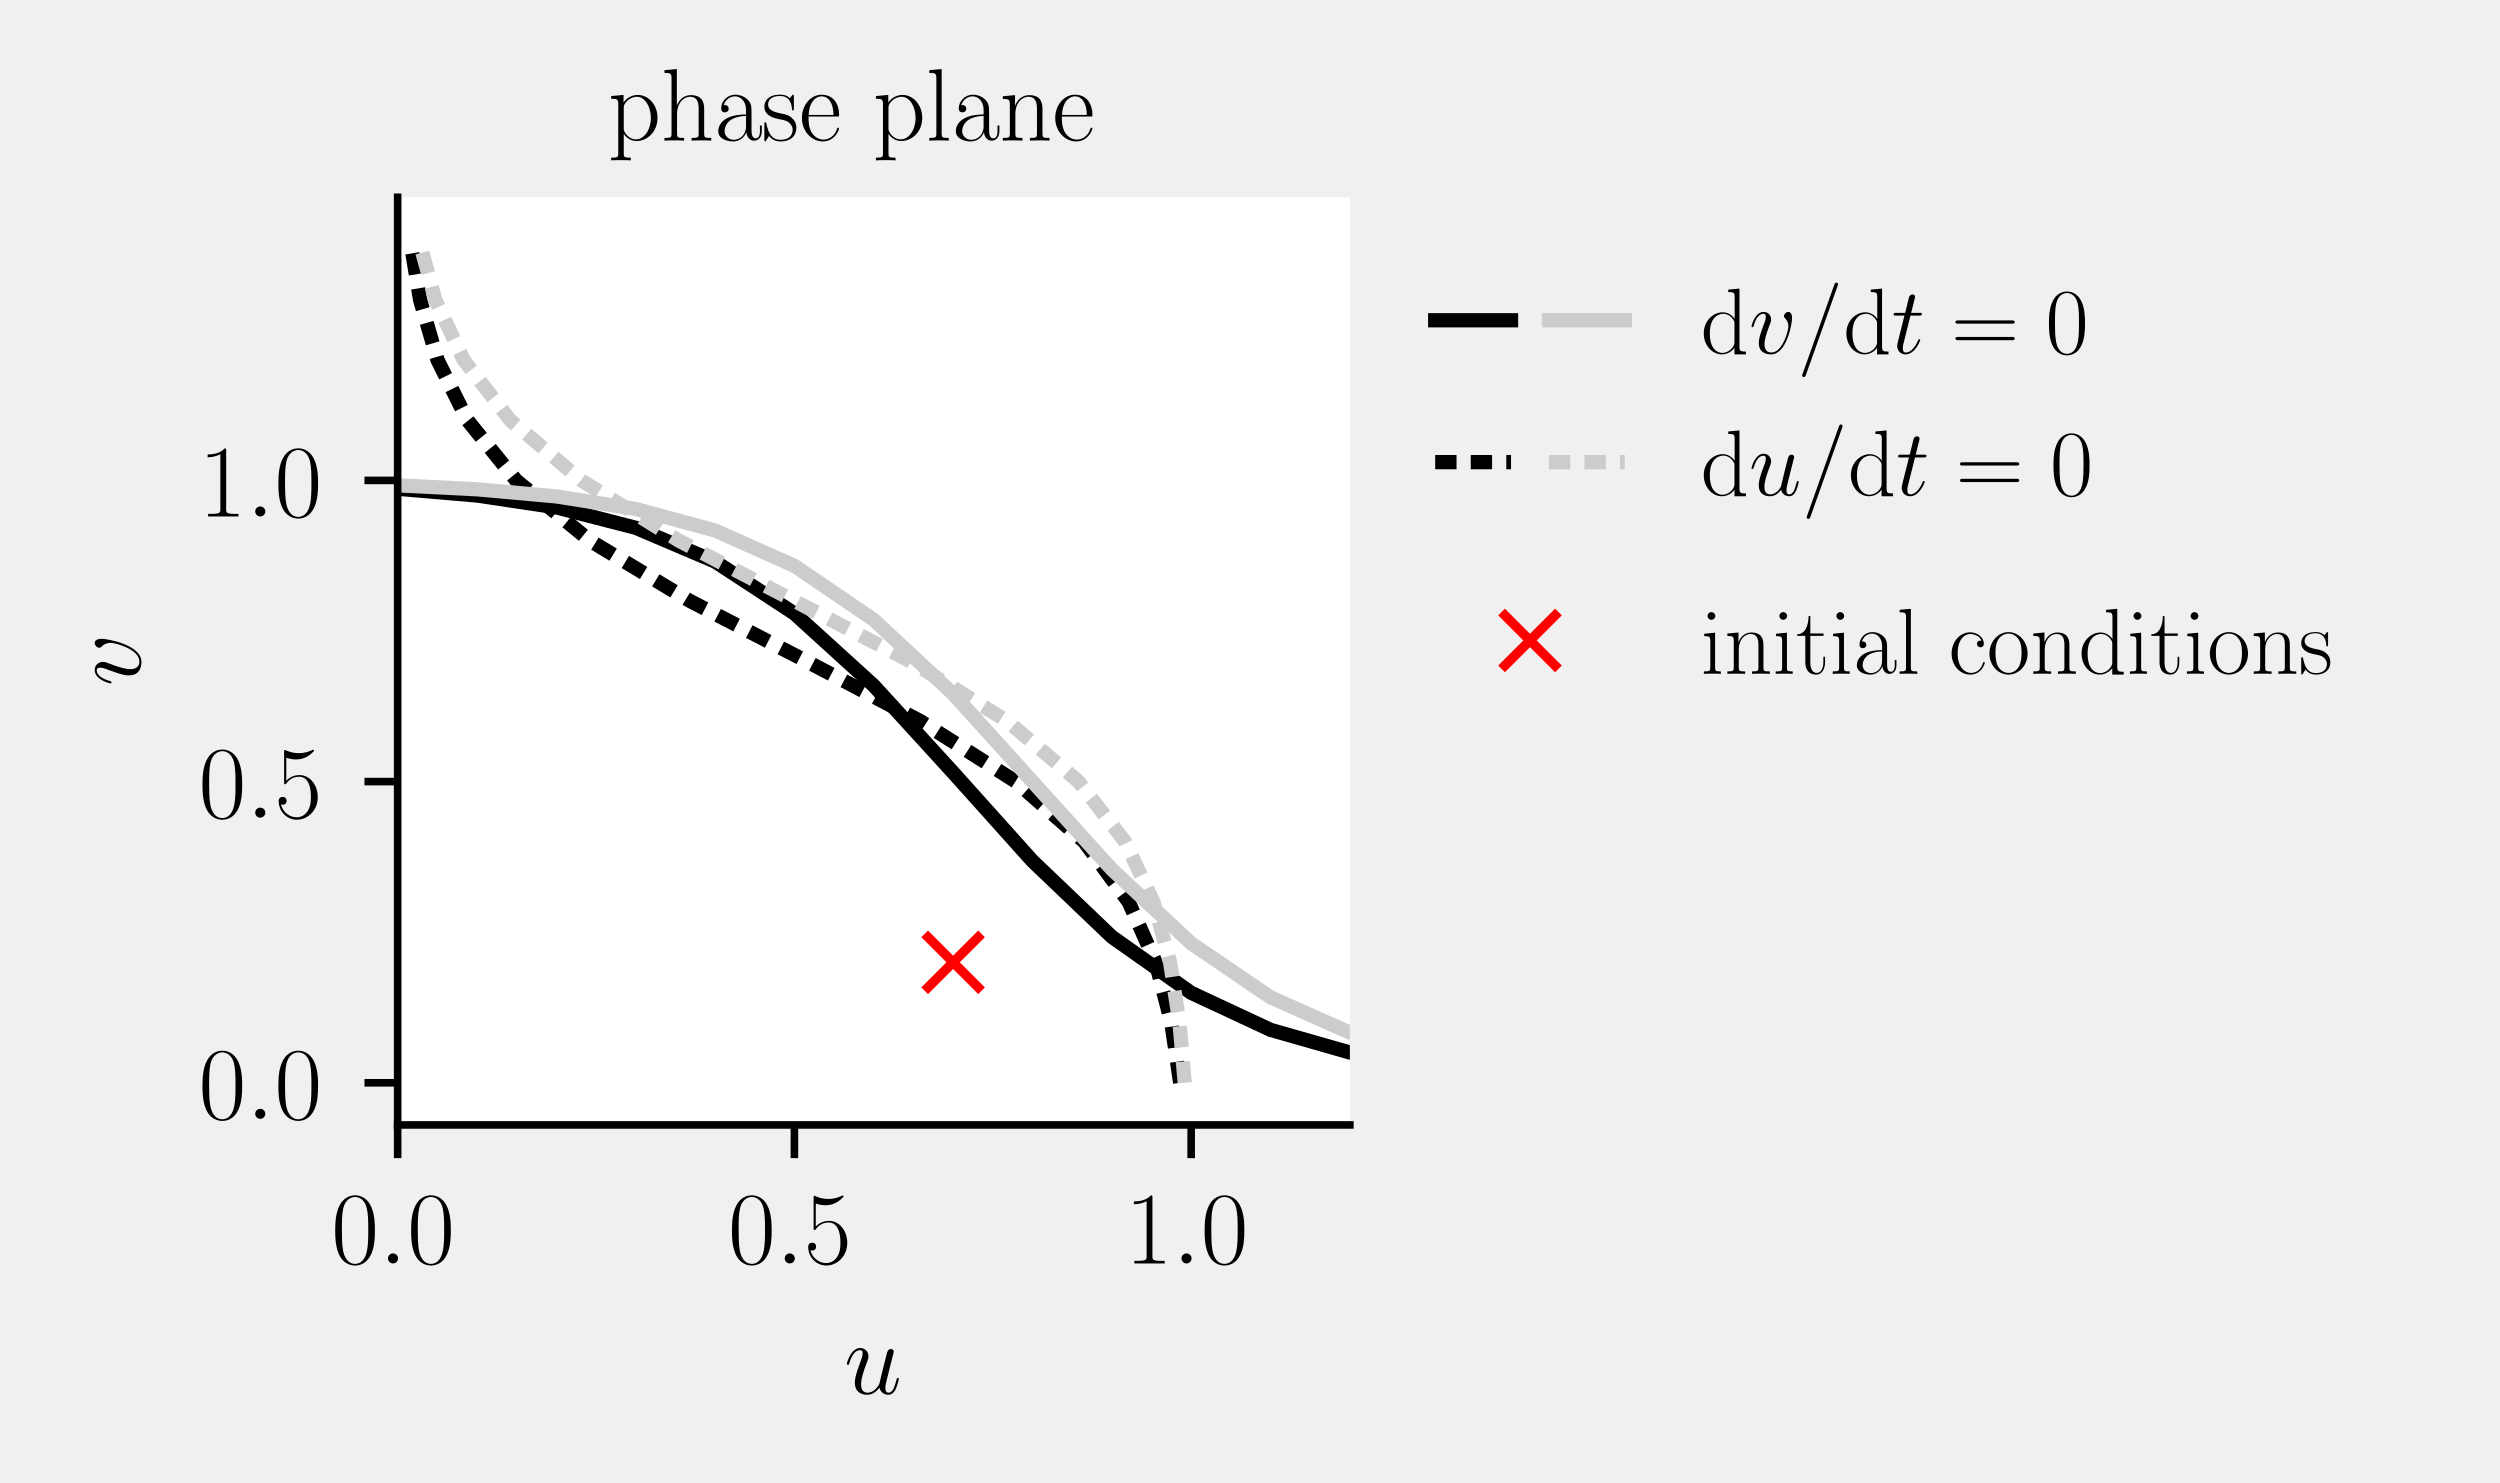
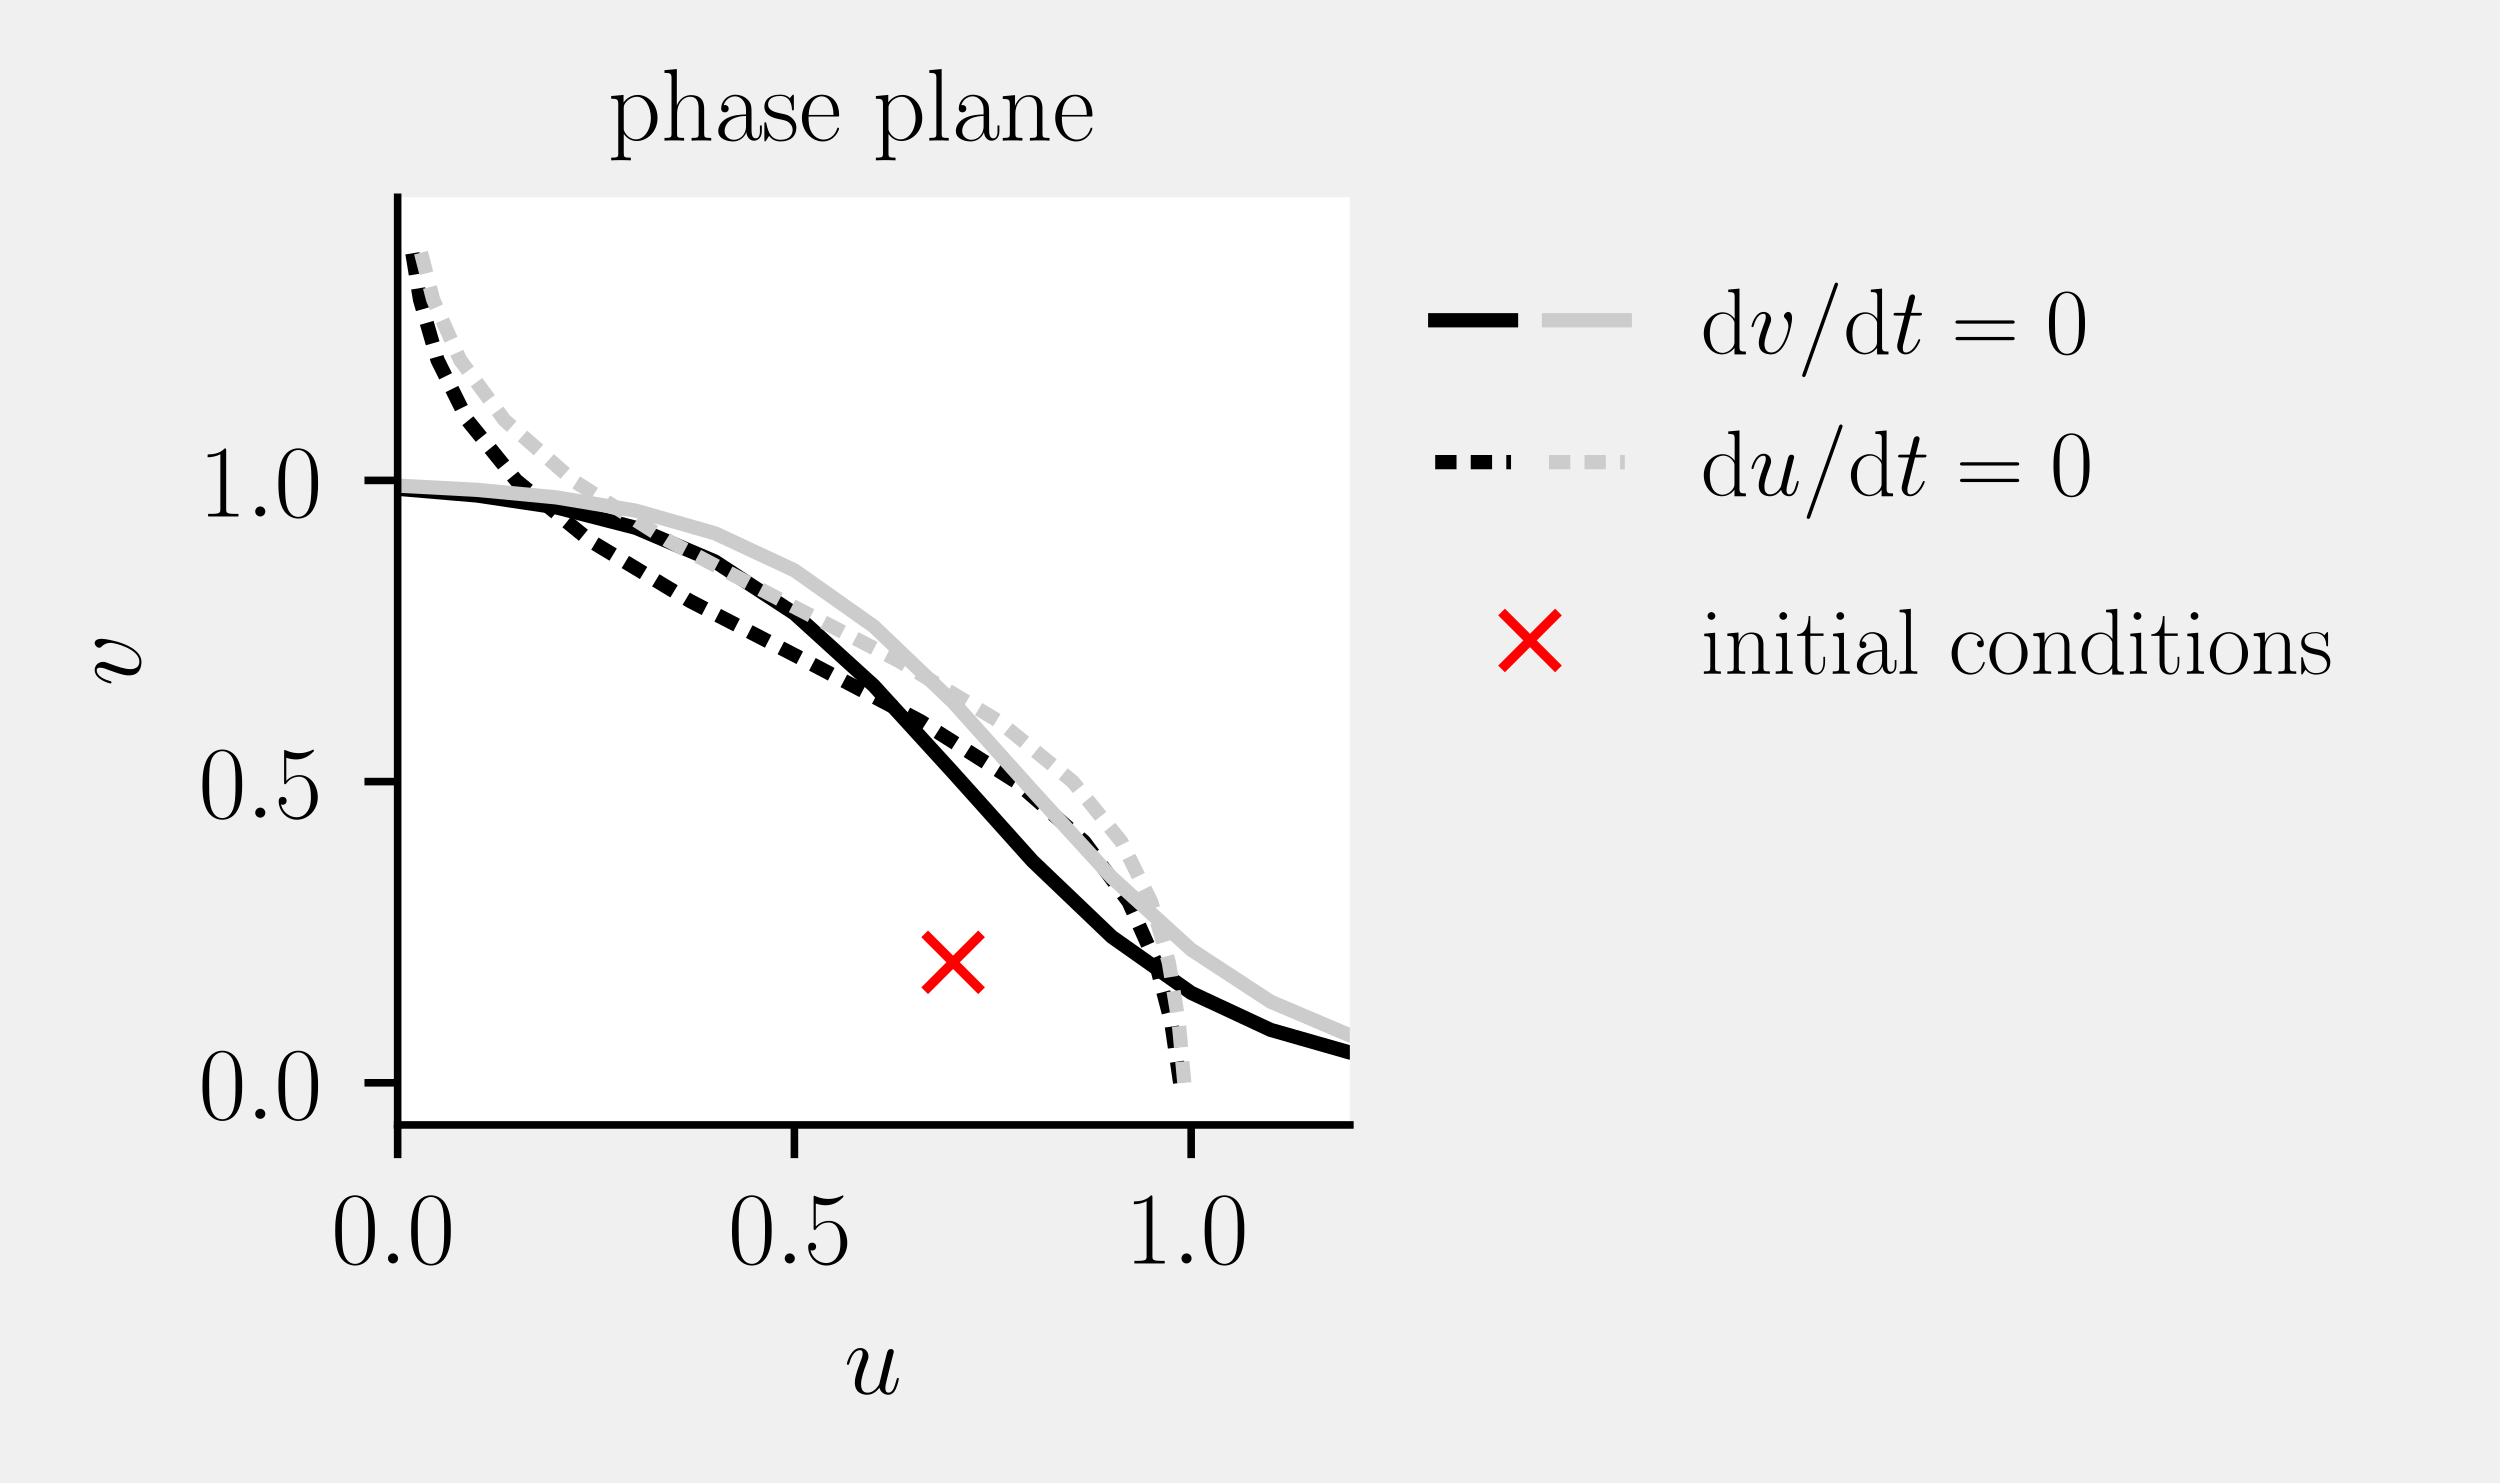
<svg xmlns="http://www.w3.org/2000/svg" xmlns:xlink="http://www.w3.org/1999/xlink" width="263.699pt" height="156.341pt" viewBox="0 0 263.699 156.341" version="1.1">
  <defs>
    <style type="text/css">*{stroke-linejoin: round; stroke-linecap: butt}</style>
  </defs>
  <g id="figure_1">
    <g id="patch_1">
      <path d="M 0 156.341  L 263.699 156.341  L 263.699 -0  L 0 -0  L 0 156.341  z " style="fill: none" />
    </g>
    <g id="axes_1">
      <g id="patch_2">
        <path d="M 41.944 118.658  L 142.384 118.658  L 142.384 20.81  L 41.944 20.81  z " style="fill: #ffffff" />
      </g>
      <g id="matplotlib.axis_1">
        <g id="xtick_1">
          <g id="line2d_1">
            <defs>
-               <path id="mfc48089bd9" d="M 0 0  L 0 3.5  " style="stroke: #000000; stroke-width: 0.8" />
-             </defs>
-             <g>
-               <use xlink:href="#mfc48089bd9" x="41.944" y="118.658" style="stroke: #000000; stroke-width: 0.8" />
+               <path id="mb51dfd7c17" d="M 0 0  L 0 3.5  " style="stroke: #000000; stroke-width: 0.8" />
+             </defs>
+             <g>
+               <use xlink:href="#mb51dfd7c17" x="41.944" y="118.658" style="stroke: #000000; stroke-width: 0.8" />
            </g>
          </g>
          <g id="text_1">
            <g transform="translate(34.94278 133.2687)scale(0.11 -0.11)">
              <defs>
                <path id="CMR17-30" d="M 2688 2025  C 2688 2416 2682 3080 2413 3591  C 2176 4039 1798 4198 1466 4198  C 1158 4198 768 4058 525 3597  C 269 3118 243 2524 243 2025  C 243 1661 250 1106 448 619  C 723 -39 1216 -128 1466 -128  C 1760 -128 2208 -7 2470 600  C 2662 1042 2688 1559 2688 2025  z M 1466 -26  C 1056 -26 813 325 723 812  C 653 1188 653 1738 653 2096  C 653 2588 653 2997 736 3387  C 858 3929 1216 4096 1466 4096  C 1728 4096 2067 3923 2189 3400  C 2272 3036 2278 2607 2278 2096  C 2278 1680 2278 1169 2202 792  C 2067 95 1690 -26 1466 -26  z " transform="scale(0.015625)" />
                <path id="CMMI12-3a" d="M 1178 307  C 1178 492 1024 619 870 619  C 685 619 557 466 557 313  C 557 128 710 0 864 0  C 1050 0 1178 153 1178 307  z " transform="scale(0.015625)" />
              </defs>
              <use xlink:href="#CMR17-30" transform="scale(0.996264)" />
              <use xlink:href="#CMMI12-3a" transform="translate(45.69048 0)scale(0.996264)" />
              <use xlink:href="#CMR17-30" transform="translate(72.78765 0)scale(0.996264)" />
            </g>
          </g>
        </g>
        <g id="xtick_2">
          <g id="line2d_2">
            <g>
-               <use xlink:href="#mfc48089bd9" x="83.794" y="118.658" style="stroke: #000000; stroke-width: 0.8" />
+               <use xlink:href="#mb51dfd7c17" x="83.794" y="118.658" style="stroke: #000000; stroke-width: 0.8" />
            </g>
          </g>
          <g id="text_2">
            <g transform="translate(76.79278 133.2687)scale(0.11 -0.11)">
              <defs>
                <path id="CMR17-35" d="M 730 3692  C 794 3666 1056 3584 1325 3584  C 1920 3584 2246 3911 2432 4100  C 2432 4157 2432 4192 2394 4192  C 2387 4192 2374 4192 2323 4163  C 2099 4058 1837 3973 1517 3973  C 1325 3973 1037 3999 723 4139  C 653 4171 640 4171 634 4171  C 602 4171 595 4164 595 4037  L 595 2203  C 595 2089 595 2057 659 2057  C 691 2057 704 2070 736 2114  C 941 2401 1222 2522 1542 2522  C 1766 2522 2246 2382 2246 1289  C 2246 1085 2246 715 2054 421  C 1894 159 1645 25 1370 25  C 947 25 518 320 403 814  C 429 807 480 795 506 795  C 589 795 749 840 749 1038  C 749 1210 627 1280 506 1280  C 358 1280 262 1190 262 1011  C 262 454 704 -128 1382 -128  C 2042 -128 2669 440 2669 1264  C 2669 2030 2170 2624 1549 2624  C 1222 2624 947 2503 730 2274  L 730 3692  z " transform="scale(0.015625)" />
              </defs>
              <use xlink:href="#CMR17-30" transform="scale(0.996264)" />
              <use xlink:href="#CMMI12-3a" transform="translate(45.69048 0)scale(0.996264)" />
              <use xlink:href="#CMR17-35" transform="translate(72.78765 0)scale(0.996264)" />
            </g>
          </g>
        </g>
        <g id="xtick_3">
          <g id="line2d_3">
            <g>
-               <use xlink:href="#mfc48089bd9" x="125.644" y="118.658" style="stroke: #000000; stroke-width: 0.8" />
+               <use xlink:href="#mb51dfd7c17" x="125.644" y="118.658" style="stroke: #000000; stroke-width: 0.8" />
            </g>
          </g>
          <g id="text_3">
            <g transform="translate(118.6428 133.2687)scale(0.11 -0.11)">
              <defs>
                <path id="CMR17-31" d="M 1702 4058  C 1702 4192 1696 4192 1606 4192  C 1357 3916 979 3827 621 3827  C 602 3827 570 3827 563 3808  C 557 3795 557 3782 557 3648  C 755 3648 1088 3686 1344 3839  L 1344 461  C 1344 236 1331 160 781 160  L 589 160  L 589 0  C 896 0 1216 0 1523 0  C 1830 0 2150 0 2458 0  L 2458 160  L 2266 160  C 1715 160 1702 230 1702 458  L 1702 4058  z " transform="scale(0.015625)" />
              </defs>
              <use xlink:href="#CMR17-31" transform="scale(0.996264)" />
              <use xlink:href="#CMMI12-3a" transform="translate(45.69048 0)scale(0.996264)" />
              <use xlink:href="#CMR17-30" transform="translate(72.78765 0)scale(0.996264)" />
            </g>
          </g>
        </g>
        <g id="text_4">
          <g transform="translate(89.02757 147.0099)scale(0.11 -0.11)">
            <defs>
              <path id="CMMI12-75" d="M 2182 370  C 2266 13 2573 -64 2726 -64  C 2931 -64 3085 70 3187 287  C 3296 517 3379 894 3379 913  C 3379 945 3354 971 3315 971  C 3258 971 3251 939 3226 843  C 3110 402 2995 64 2739 64  C 2547 64 2547 275 2547 358  C 2547 505 2566 568 2630 837  C 2675 1009 2720 1181 2758 1360  L 3021 2401  C 3066 2561 3066 2574 3066 2593  C 3066 2689 2989 2753 2893 2753  C 2707 2753 2662 2593 2624 2433  C 2560 2184 2214 811 2170 588  C 2163 588 1914 64 1446 64  C 1114 64 1050 351 1050 588  C 1050 952 1229 1462 1395 1890  C 1472 2095 1504 2178 1504 2305  C 1504 2580 1306 2816 998 2816  C 410 2816 173 1890 173 1839  C 173 1814 198 1782 243 1782  C 301 1782 307 1807 333 1896  C 486 2441 736 2682 979 2682  C 1043 2682 1146 2682 1146 2478  C 1146 2312 1075 2127 979 1884  C 698 1124 666 881 666 690  C 666 38 1158 -64 1421 -64  C 1830 -64 2054 217 2182 370  z " transform="scale(0.015625)" />
            </defs>
            <use xlink:href="#CMMI12-75" transform="scale(0.996264)" />
          </g>
        </g>
      </g>
      <g id="matplotlib.axis_2">
        <g id="ytick_1">
          <g id="line2d_4">
            <defs>
-               <path id="mdaeb669e08" d="M 0 0  L -3.5 0  " style="stroke: #000000; stroke-width: 0.8" />
-             </defs>
-             <g>
-               <use xlink:href="#mdaeb669e08" x="41.944" y="114.211" style="stroke: #000000; stroke-width: 0.8" />
+               <path id="m59ca5cba9a" d="M 0 0  L -3.5 0  " style="stroke: #000000; stroke-width: 0.8" />
+             </defs>
+             <g>
+               <use xlink:href="#m59ca5cba9a" x="41.944" y="114.211" style="stroke: #000000; stroke-width: 0.8" />
            </g>
          </g>
          <g id="text_5">
            <g transform="translate(20.94124 118.0159)scale(0.11 -0.11)">
              <use xlink:href="#CMR17-30" transform="scale(0.996264)" />
              <use xlink:href="#CMMI12-3a" transform="translate(45.69048 0)scale(0.996264)" />
              <use xlink:href="#CMR17-30" transform="translate(72.78765 0)scale(0.996264)" />
            </g>
          </g>
        </g>
        <g id="ytick_2">
          <g id="line2d_5">
            <g>
-               <use xlink:href="#mdaeb669e08" x="41.944" y="82.442" style="stroke: #000000; stroke-width: 0.8" />
+               <use xlink:href="#m59ca5cba9a" x="41.944" y="82.442" style="stroke: #000000; stroke-width: 0.8" />
            </g>
          </g>
          <g id="text_6">
            <g transform="translate(20.94124 86.24705)scale(0.11 -0.11)">
              <use xlink:href="#CMR17-30" transform="scale(0.996264)" />
              <use xlink:href="#CMMI12-3a" transform="translate(45.69048 0)scale(0.996264)" />
              <use xlink:href="#CMR17-35" transform="translate(72.78765 0)scale(0.996264)" />
            </g>
          </g>
        </g>
        <g id="ytick_3">
          <g id="line2d_6">
            <g>
-               <use xlink:href="#mdaeb669e08" x="41.944" y="50.673" style="stroke: #000000; stroke-width: 0.8" />
+               <use xlink:href="#m59ca5cba9a" x="41.944" y="50.673" style="stroke: #000000; stroke-width: 0.8" />
            </g>
          </g>
          <g id="text_7">
            <g transform="translate(20.94124 54.47822)scale(0.11 -0.11)">
              <use xlink:href="#CMR17-31" transform="scale(0.996264)" />
              <use xlink:href="#CMMI12-3a" transform="translate(45.69048 0)scale(0.996264)" />
              <use xlink:href="#CMR17-30" transform="translate(72.78765 0)scale(0.996264)" />
            </g>
          </g>
        </g>
        <g id="text_8">
          <g transform="translate(14.81035 72.39036)rotate(-90)scale(0.11 -0.11)">
            <defs>
              <path id="CMMI12-76" d="M 2925 2389  C 2925 2791 2720 2816 2669 2816  C 2515 2816 2374 2663 2374 2535  C 2374 2459 2419 2414 2445 2389  C 2509 2331 2675 2159 2675 1827  C 2675 1558 2291 64 1523 64  C 1133 64 1056 390 1056 626  C 1056 945 1203 1392 1376 1852  C 1478 2114 1504 2178 1504 2305  C 1504 2574 1312 2816 998 2816  C 410 2816 173 1890 173 1839  C 173 1814 198 1782 243 1782  C 301 1782 307 1807 333 1897  C 486 2446 736 2689 979 2689  C 1037 2689 1146 2689 1146 2478  C 1146 2312 1075 2127 979 1884  C 672 1067 672 869 672 715  C 672 575 691 313 890 134  C 1120 -64 1440 -64 1498 -64  C 2560 -64 2925 2024 2925 2389  z " transform="scale(0.015625)" />
            </defs>
            <use xlink:href="#CMMI12-76" transform="scale(0.996264)" />
          </g>
        </g>
      </g>
      <g id="line2d_7">
-         <path d="M 41.944 51.558  L 50.314 52.267  L 58.684 53.519  L 67.054 55.674  L 75.424 59.232  L 83.794 64.713  L 92.164 72.323  L 100.534 81.489  L 108.904 90.817  L 117.274 98.814  L 125.644 104.724  L 134.014 108.628  L 142.384 111.02  L 150.754 112.419  L 159.124 113.215  " clip-path="url(#p6d56134c09)" style="fill: none; stroke: #000000; stroke-width: 1.5; stroke-linecap: square" />
+         <path d="M 41.944 51.558  L 50.314 52.267  L 58.684 53.519  L 67.054 55.674  L 75.424 59.232  L 83.794 64.713  L 92.164 72.323  L 100.534 81.489  L 108.904 90.817  L 117.274 98.814  L 125.644 104.724  L 134.014 108.628  L 142.384 111.02  L 150.754 112.419  L 159.124 113.215  " clip-path="url(#p3a665a57f9)" style="fill: none; stroke: #000000; stroke-width: 1.5; stroke-linecap: square" />
      </g>
      <g id="line2d_8">
-         <path d="M 124.479 114.211  L 123.545 107.857  L 121.896 101.503  L 119.056 95.149  L 114.37 88.796  L 107.149 82.442  L 97.124 76.088  L 85.049 69.734  L 72.762 63.381  L 62.227 57.027  L 54.442 50.673  L 49.299 44.319  L 46.147 37.966  L 44.304 31.612  L 43.256 25.258  " clip-path="url(#p6d56134c09)" style="fill: none; stroke-dasharray: 2.25,1.5; stroke-dashoffset: 0; stroke: #000000; stroke-width: 1.5" />
+         <path d="M 124.479 114.211  L 123.545 107.857  L 121.896 101.503  L 119.056 95.149  L 114.37 88.796  L 107.149 82.442  L 97.124 76.088  L 85.049 69.734  L 72.762 63.381  L 62.227 57.027  L 54.442 50.673  L 49.299 44.319  L 46.147 37.966  L 44.304 31.612  L 43.256 25.258  " clip-path="url(#p3a665a57f9)" style="fill: none; stroke-dasharray: 2.25,1.5; stroke-dashoffset: 0; stroke: #000000; stroke-width: 1.5" />
      </g>
      <g id="line2d_9">
-         <path d="M 41.944 51.192  L 50.314 51.612  L 58.684 52.363  L 67.054 53.686  L 75.424 55.958  L 83.794 59.686  L 92.164 65.38  L 100.534 73.187  L 108.904 82.442  L 117.274 91.697  L 125.644 99.503  L 134.014 105.198  L 142.384 108.926  L 150.754 111.197  L 159.124 112.521  " clip-path="url(#p6d56134c09)" style="fill: none; stroke: #cccccc; stroke-width: 1.5; stroke-linecap: square" />
+         <path d="M 41.944 51.223  L 50.314 51.669  L 58.684 52.465  L 67.054 53.863  L 75.424 56.256  L 83.794 60.16  L 92.164 66.07  L 100.534 74.067  L 108.904 83.395  L 117.274 92.561  L 125.644 100.171  L 134.014 105.652  L 142.384 109.21  L 150.754 111.365  L 159.124 112.617  " clip-path="url(#p3a665a57f9)" style="fill: none; stroke: #cccccc; stroke-width: 1.5; stroke-linecap: square" />
      </g>
      <g id="line2d_10">
-         <path d="M 124.961 114.211  L 124.408 107.857  L 123.418 101.503  L 121.675 95.149  L 118.683 88.796  L 113.771 82.442  L 106.27 76.088  L 95.986 69.734  L 83.794 63.381  L 71.603 57.027  L 61.319 50.673  L 53.817 44.319  L 48.906 37.966  L 45.914 31.612  L 44.17 25.258  " clip-path="url(#p6d56134c09)" style="fill: none; stroke-dasharray: 2.25,1.5; stroke-dashoffset: 0; stroke: #cccccc; stroke-width: 1.5" />
+         <path d="M 124.919 114.211  L 124.332 107.857  L 123.284 101.503  L 121.442 95.149  L 118.29 88.796  L 113.147 82.442  L 105.362 76.088  L 94.827 69.734  L 82.539 63.381  L 70.464 57.027  L 60.44 50.673  L 53.219 44.319  L 48.532 37.966  L 45.693 31.612  L 44.044 25.258  " clip-path="url(#p3a665a57f9)" style="fill: none; stroke-dasharray: 2.25,1.5; stroke-dashoffset: 0; stroke: #cccccc; stroke-width: 1.5" />
      </g>
      <g id="line2d_11">
        <defs>
-           <path id="m061e0b8685" d="M -3 3  L 3 -3  M -3 -3  L 3 3  " style="stroke: #ff0000" />
+           <path id="maab3761acb" d="M -3 3  L 3 -3  M -3 -3  L 3 3  " style="stroke: #ff0000" />
        </defs>
-         <g clip-path="url(#p6d56134c09)">
-           <use xlink:href="#m061e0b8685" x="100.534" y="101.503" style="fill: #ff0000; stroke: #ff0000" />
+         <g clip-path="url(#p3a665a57f9)">
+           <use xlink:href="#maab3761acb" x="100.534" y="101.503" style="fill: #ff0000; stroke: #ff0000" />
        </g>
      </g>
      <g id="patch_3">
        <path d="M 41.944 118.658  L 41.944 20.81  " style="fill: none; stroke: #000000; stroke-width: 0.8; stroke-linejoin: miter; stroke-linecap: square" />
      </g>
      <g id="patch_4">
        <path d="M 41.944 118.658  L 142.384 118.658  " style="fill: none; stroke: #000000; stroke-width: 0.8; stroke-linejoin: miter; stroke-linecap: square" />
      </g>
      <g id="text_9">
        <g transform="translate(64.12772 14.81035)scale(0.11 -0.11)">
          <defs>
            <path id="CMR17-70" d="M 1408 -1063  C 998 -1063 973 -1037 973 -789  L 973 402  C 1158 134 1427 -38 1766 -38  C 2406 -38 3053 523 3053 1388  C 3053 2191 2496 2802 1837 2802  C 1453 2802 1139 2592 960 2338  L 960 2802  L 198 2732  L 198 2567  C 576 2567 634 2528 634 2223  L 634 -789  C 634 -1031 608 -1063 198 -1063  L 198 -1228  C 352 -1216 634 -1216 800 -1216  C 966 -1216 1254 -1216 1408 -1228  L 1408 -1063  z M 973 2012  C 973 2102 973 2235 1222 2471  C 1254 2497 1472 2688 1792 2688  C 2259 2688 2643 2108 2643 1382  C 2643 656 2234 64 1728 64  C 1498 64 1248 172 1056 472  C 973 612 973 650 973 752  L 973 2012  z " transform="scale(0.015625)" />
            <path id="CMR17-68" d="M 2656 1933  C 2656 2259 2592 2790 1837 2790  C 1312 2790 1056 2368 979 2157  L 973 2157  L 973 4396  L 211 4326  L 211 4160  C 589 4160 646 4122 646 3817  L 646 426  C 646 184 621 153 211 153  L 211 -13  C 365 0 646 0 813 0  C 979 0 1267 0 1421 -13  L 1421 153  C 1011 153 986 178 986 428  L 986 1658  C 986 2247 1344 2688 1792 2688  C 2266 2688 2317 2266 2317 1958  L 2317 428  C 2317 184 2291 153 1882 153  L 1882 -13  C 2035 0 2317 0 2483 0  C 2650 0 2938 0 3091 -13  L 3091 153  C 2682 153 2656 178 2656 428  L 2656 1933  z " transform="scale(0.015625)" />
            <path id="CMR17-61" d="M 2304 1653  C 2304 2072 2304 2294 2035 2543  C 1798 2752 1523 2816 1306 2816  C 800 2816 435 2407 435 1971  C 435 1728 627 1728 666 1728  C 749 1728 896 1778 896 1954  C 896 2112 774 2181 666 2181  C 640 2181 608 2174 589 2168  C 723 2592 1069 2714 1293 2714  C 1613 2714 1965 2429 1965 1885  L 1965 1600  C 1587 1600 1133 1549 774 1357  C 371 1133 256 813 256 570  C 256 77 832 -64 1171 -64  C 1523 -64 1850 139 1990 511  C 2003 233 2182 -18 2464 -18  C 2598 -18 2938 70 2938 567  L 2938 920  L 2822 920  L 2822 562  C 2822 178 2650 128 2566 128  C 2304 128 2304 458 2304 738  L 2304 1653  z M 1965 870  C 1965 317 1568 38 1216 38  C 896 38 646 275 646 570  C 646 761 730 1100 1101 1305  C 1408 1478 1760 1504 1965 1504  L 1965 870  z " transform="scale(0.015625)" />
            <path id="CMR17-73" d="M 1978 2697  C 1978 2813 1971 2819 1933 2819  C 1907 2819 1901 2813 1824 2717  C 1805 2691 1747 2626 1728 2601  C 1523 2819 1235 2819 1126 2819  C 416 2819 160 2447 160 2076  C 160 1498 813 1365 998 1325  C 1402 1243 1542 1217 1677 1101  C 1760 1025 1901 884 1901 654  C 1901 384 1747 38 1158 38  C 602 38 403 460 288 1021  C 269 1110 269 1117 218 1117  C 166 1117 160 1110 160 983  L 160 63  C 160 -51 166 -58 205 -58  C 237 -58 243 -51 275 0  C 314 57 410 211 448 276  C 576 103 800 -64 1158 -64  C 1792 -64 2131 283 2131 784  C 2131 1112 1958 1285 1875 1362  C 1683 1561 1459 1606 1190 1657  C 838 1735 390 1825 390 2217  C 390 2383 480 2737 1126 2737  C 1811 2737 1850 2094 1862 1888  C 1869 1856 1901 1849 1920 1849  C 1978 1849 1978 1869 1978 1978  L 1978 2697  z " transform="scale(0.015625)" />
            <path id="CMR17-65" d="M 2438 1472  C 2464 1498 2464 1511 2464 1576  C 2464 2238 2118 2816 1389 2816  C 710 2816 173 2169 173 1383  C 173 551 781 -64 1459 -64  C 2176 -64 2458 607 2458 740  C 2458 784 2419 784 2406 784  C 2362 784 2355 771 2330 696  C 2189 265 1837 51 1504 51  C 1229 51 954 203 781 480  C 582 803 582 1176 582 1472  L 2438 1472  z M 589 1568  C 634 2505 1126 2714 1382 2714  C 1818 2714 2112 2297 2118 1568  L 589 1568  z " transform="scale(0.015625)" />
            <path id="CMR17-6c" d="M 979 4396  L 218 4326  L 218 4160  C 595 4160 653 4122 653 3817  L 653 426  C 653 184 627 153 218 153  L 218 -13  C 371 0 653 0 813 0  C 979 0 1261 0 1414 -13  L 1414 153  C 1005 153 979 178 979 426  L 979 4396  z " transform="scale(0.015625)" />
            <path id="CMR17-6e" d="M 2656 1933  C 2656 2259 2592 2790 1837 2790  C 1331 2790 1069 2400 973 2144  L 966 2144  L 966 2790  L 211 2720  L 211 2554  C 589 2554 646 2515 646 2208  L 646 428  C 646 184 621 153 211 153  L 211 -13  C 365 0 646 0 813 0  C 979 0 1267 0 1421 -13  L 1421 153  C 1011 153 986 178 986 428  L 986 1658  C 986 2247 1344 2688 1792 2688  C 2266 2688 2317 2266 2317 1958  L 2317 428  C 2317 184 2291 153 1882 153  L 1882 -13  C 2035 0 2317 0 2483 0  C 2650 0 2938 0 3091 -13  L 3091 153  C 2682 153 2656 178 2656 428  L 2656 1933  z " transform="scale(0.015625)" />
          </defs>
          <use xlink:href="#CMR17-70" transform="scale(0.996264)" />
          <use xlink:href="#CMR17-68" transform="translate(50.89537 0)scale(0.996264)" />
          <use xlink:href="#CMR17-61" transform="translate(101.7907 0)scale(0.996264)" />
          <use xlink:href="#CMR17-73" transform="translate(147.4812 0)scale(0.996264)" />
          <use xlink:href="#CMR17-65" transform="translate(183.2826 0)scale(0.996264)" />
          <use xlink:href="#CMR17-70" transform="translate(253.8442 0)scale(0.996264)" />
          <use xlink:href="#CMR17-6c" transform="translate(304.7396 0)scale(0.996264)" />
          <use xlink:href="#CMR17-61" transform="translate(329.6106 0)scale(0.996264)" />
          <use xlink:href="#CMR17-6e" transform="translate(375.3011 0)scale(0.996264)" />
          <use xlink:href="#CMR17-65" transform="translate(426.1965 0)scale(0.996264)" />
        </g>
      </g>
      <g id="legend_1">
        <g id="line2d_12">
          <path d="M 151.384 33.782  L 155.384 33.782  L 159.384 33.782  " style="fill: none; stroke: #000000; stroke-width: 1.5; stroke-linecap: square" />
        </g>
        <g id="line2d_13">
          <path d="M 163.384 33.782  L 167.384 33.782  L 171.384 33.782  " style="fill: none; stroke: #cccccc; stroke-width: 1.5; stroke-linecap: square" />
        </g>
        <g id="text_10">
          <g transform="translate(179.3843 37.28233)scale(0.1 -0.1)">
            <defs>
              <path id="CMR17-64" d="M 1869 4326  L 1869 4160  C 2246 4160 2304 4122 2304 3820  L 2304 2345  C 2278 2377 2016 2790 1498 2790  C 845 2790 211 2208 211 1364  C 211 525 806 -64 1434 -64  C 1978 -64 2259 337 2291 380  L 2291 -63  L 3066 -63  L 3066 128  C 2688 128 2630 166 2630 473  L 2630 4396  L 1869 4326  z M 2291 755  C 2291 563 2176 390 2029 262  C 1811 70 1594 38 1472 38  C 1286 38 621 134 621 1356  C 621 2612 1363 2688 1530 2688  C 1824 2688 2061 2522 2208 2291  C 2291 2157 2291 2138 2291 2023  L 2291 755  z " transform="scale(0.015625)" />
              <path id="CMMI12-3d" d="M 2746 4562  C 2746 4569 2784 4666 2784 4678  C 2784 4755 2720 4800 2669 4800  C 2637 4800 2579 4800 2528 4659  L 384 -1363  C 384 -1370 346 -1465 346 -1478  C 346 -1555 410 -1600 461 -1600  C 499 -1600 557 -1593 602 -1459  L 2746 4562  z " transform="scale(0.015625)" />
              <path id="CMMI12-74" d="M 1286 2566  L 1875 2566  C 1997 2566 2061 2566 2061 2681  C 2061 2752 2022 2752 1894 2752  L 1331 2752  L 1568 3692  C 1594 3781 1594 3794 1594 3840  C 1594 3943 1510 4000 1427 4000  C 1376 4000 1229 3981 1178 3775  L 928 2752  L 326 2752  C 198 2752 141 2752 141 2630  C 141 2566 186 2566 307 2566  L 877 2566  L 454 881  C 403 658 384 594 384 511  C 384 211 595 -64 954 -64  C 1600 -64 1946 868 1946 912  C 1946 951 1920 970 1882 970  C 1869 970 1843 970 1830 944  C 1824 938 1818 931 1773 829  C 1638 511 1344 64 973 64  C 781 64 768 224 768 364  C 768 370 768 492 787 568  L 1286 2566  z " transform="scale(0.015625)" />
              <path id="CMR17-3d" d="M 4115 2017  C 4211 2017 4307 2017 4307 2125  C 4307 2240 4198 2240 4090 2240  L 512 2240  C 403 2240 294 2240 294 2125  C 294 2017 390 2017 486 2017  L 4115 2017  z M 4090 896  C 4198 896 4307 896 4307 1011  C 4307 1119 4211 1119 4115 1119  L 486 1119  C 390 1119 294 1119 294 1011  C 294 896 403 896 512 896  L 4090 896  z " transform="scale(0.015625)" />
            </defs>
            <use xlink:href="#CMR17-64" transform="scale(0.996264)" />
            <use xlink:href="#CMMI12-76" transform="translate(50.89537 0)scale(0.996264)" />
            <use xlink:href="#CMMI12-3d" transform="translate(101.6305 0)scale(0.996264)" />
            <use xlink:href="#CMR17-64" transform="translate(150.4055 0)scale(0.996264)" />
            <use xlink:href="#CMMI12-74" transform="translate(201.3008 0)scale(0.996264)" />
            <use xlink:href="#CMR17-3d" transform="translate(264.2012 0)scale(0.996264)" />
            <use xlink:href="#CMR17-30" transform="translate(363.59 0)scale(0.996264)" />
          </g>
        </g>
        <g id="line2d_14">
          <path d="M 151.384 48.745  L 155.384 48.745  L 159.384 48.745  " style="fill: none; stroke-dasharray: 2.25,1.5; stroke-dashoffset: 0; stroke: #000000; stroke-width: 1.5" />
        </g>
        <g id="line2d_15">
          <path d="M 163.384 48.745  L 167.384 48.745  L 171.384 48.745  " style="fill: none; stroke-dasharray: 2.25,1.5; stroke-dashoffset: 0; stroke: #cccccc; stroke-width: 1.5" />
        </g>
        <g id="text_11">
          <g transform="translate(179.3843 52.24497)scale(0.1 -0.1)">
            <use xlink:href="#CMR17-64" transform="scale(0.996264)" />
            <use xlink:href="#CMMI12-75" transform="translate(50.89537 0)scale(0.996264)" />
            <use xlink:href="#CMMI12-3d" transform="translate(106.4157 0)scale(0.996264)" />
            <use xlink:href="#CMR17-64" transform="translate(155.1906 0)scale(0.996264)" />
            <use xlink:href="#CMMI12-74" transform="translate(206.086 0)scale(0.996264)" />
            <use xlink:href="#CMR17-3d" transform="translate(268.9863 0)scale(0.996264)" />
            <use xlink:href="#CMR17-30" transform="translate(368.3751 0)scale(0.996264)" />
          </g>
        </g>
      </g>
      <g id="legend_2">
        <g id="line2d_16">
          <g>
-             <use xlink:href="#m061e0b8685" x="161.384" y="67.557" style="fill: #ff0000; stroke: #ff0000" />
+             <use xlink:href="#maab3761acb" x="161.384" y="67.557" style="fill: #ff0000; stroke: #ff0000" />
          </g>
        </g>
        <g id="text_12">
          <g transform="translate(179.3843 71.05715)scale(0.1 -0.1)">
            <defs>
              <path id="CMR17-69" d="M 992 3909  C 992 4049 877 4170 730 4170  C 589 4170 467 4056 467 3909  C 467 3769 582 3648 730 3648  C 870 3648 992 3763 992 3909  z M 243 2706  L 243 2541  C 602 2541 653 2502 653 2197  L 653 427  C 653 184 627 153 218 153  L 218 -13  C 371 0 646 0 806 0  C 960 0 1222 0 1370 -13  L 1370 153  C 992 153 979 191 979 420  L 979 2776  L 243 2706  z " transform="scale(0.015625)" />
              <path id="CMR17-74" d="M 966 2560  L 1862 2560  L 1862 2725  L 966 2725  L 966 3904  L 851 3904  C 838 3245 614 2668 70 2668  L 70 2560  L 627 2560  L 627 771  C 627 650 627 -64 1370 -64  C 1747 -64 1965 306 1965 777  L 1965 1140  L 1850 1140  L 1850 783  C 1850 344 1677 51 1408 51  C 1222 51 966 178 966 758  L 966 2560  z " transform="scale(0.015625)" />
              <path id="CMR17-63" d="M 2234 2240  C 2112 2240 1933 2240 1933 2017  C 1933 1838 2080 1787 2163 1787  C 2208 1787 2394 1807 2394 2024  C 2394 2467 1958 2803 1466 2803  C 787 2803 211 2178 211 1363  C 211 516 813 -64 1466 -64  C 2259 -64 2458 677 2458 748  C 2458 774 2451 793 2406 793  C 2362 793 2355 787 2330 703  C 2163 180 1798 51 1523 51  C 1114 51 621 427 621 1369  C 621 2338 1094 2688 1472 2688  C 1722 2688 2093 2573 2234 2240  z " transform="scale(0.015625)" />
              <path id="CMR17-6f" d="M 2758 1356  C 2758 2176 2163 2816 1466 2816  C 768 2816 173 2176 173 1356  C 173 551 768 -64 1466 -64  C 2163 -64 2758 551 2758 1356  z M 1466 51  C 1165 51 909 230 762 480  C 602 767 582 1126 582 1408  C 582 1677 595 2010 762 2298  C 890 2509 1139 2714 1466 2714  C 1754 2714 1997 2554 2150 2330  C 2349 2029 2349 1607 2349 1408  C 2349 1158 2336 775 2163 467  C 1984 173 1709 51 1466 51  z " transform="scale(0.015625)" />
            </defs>
            <use xlink:href="#CMR17-69" transform="scale(0.996264)" />
            <use xlink:href="#CMR17-6e" transform="translate(24.87106 0)scale(0.996264)" />
            <use xlink:href="#CMR17-69" transform="translate(75.76643 0)scale(0.996264)" />
            <use xlink:href="#CMR17-74" transform="translate(100.6375 0)scale(0.996264)" />
            <use xlink:href="#CMR17-69" transform="translate(135.9183 0)scale(0.996264)" />
            <use xlink:href="#CMR17-61" transform="translate(160.7893 0)scale(0.996264)" />
            <use xlink:href="#CMR17-6c" transform="translate(206.4798 0)scale(0.996264)" />
            <use xlink:href="#CMR17-63" transform="translate(261.4268 0)scale(0.996264)" />
            <use xlink:href="#CMR17-6f" transform="translate(301.9125 0)scale(0.996264)" />
            <use xlink:href="#CMR17-6e" transform="translate(347.603 0)scale(0.996264)" />
            <use xlink:href="#CMR17-64" transform="translate(398.4983 0)scale(0.996264)" />
            <use xlink:href="#CMR17-69" transform="translate(449.3937 0)scale(0.996264)" />
            <use xlink:href="#CMR17-74" transform="translate(474.2648 0)scale(0.996264)" />
            <use xlink:href="#CMR17-69" transform="translate(509.5455 0)scale(0.996264)" />
            <use xlink:href="#CMR17-6f" transform="translate(534.4166 0)scale(0.996264)" />
            <use xlink:href="#CMR17-6e" transform="translate(580.1071 0)scale(0.996264)" />
            <use xlink:href="#CMR17-73" transform="translate(631.0024 0)scale(0.996264)" />
          </g>
        </g>
      </g>
    </g>
  </g>
  <defs>
-     <clipPath id="p6d56134c09">
+     <clipPath id="p3a665a57f9">
      <rect x="41.944" y="20.81" width="100.44" height="97.848" />
    </clipPath>
  </defs>
</svg>
